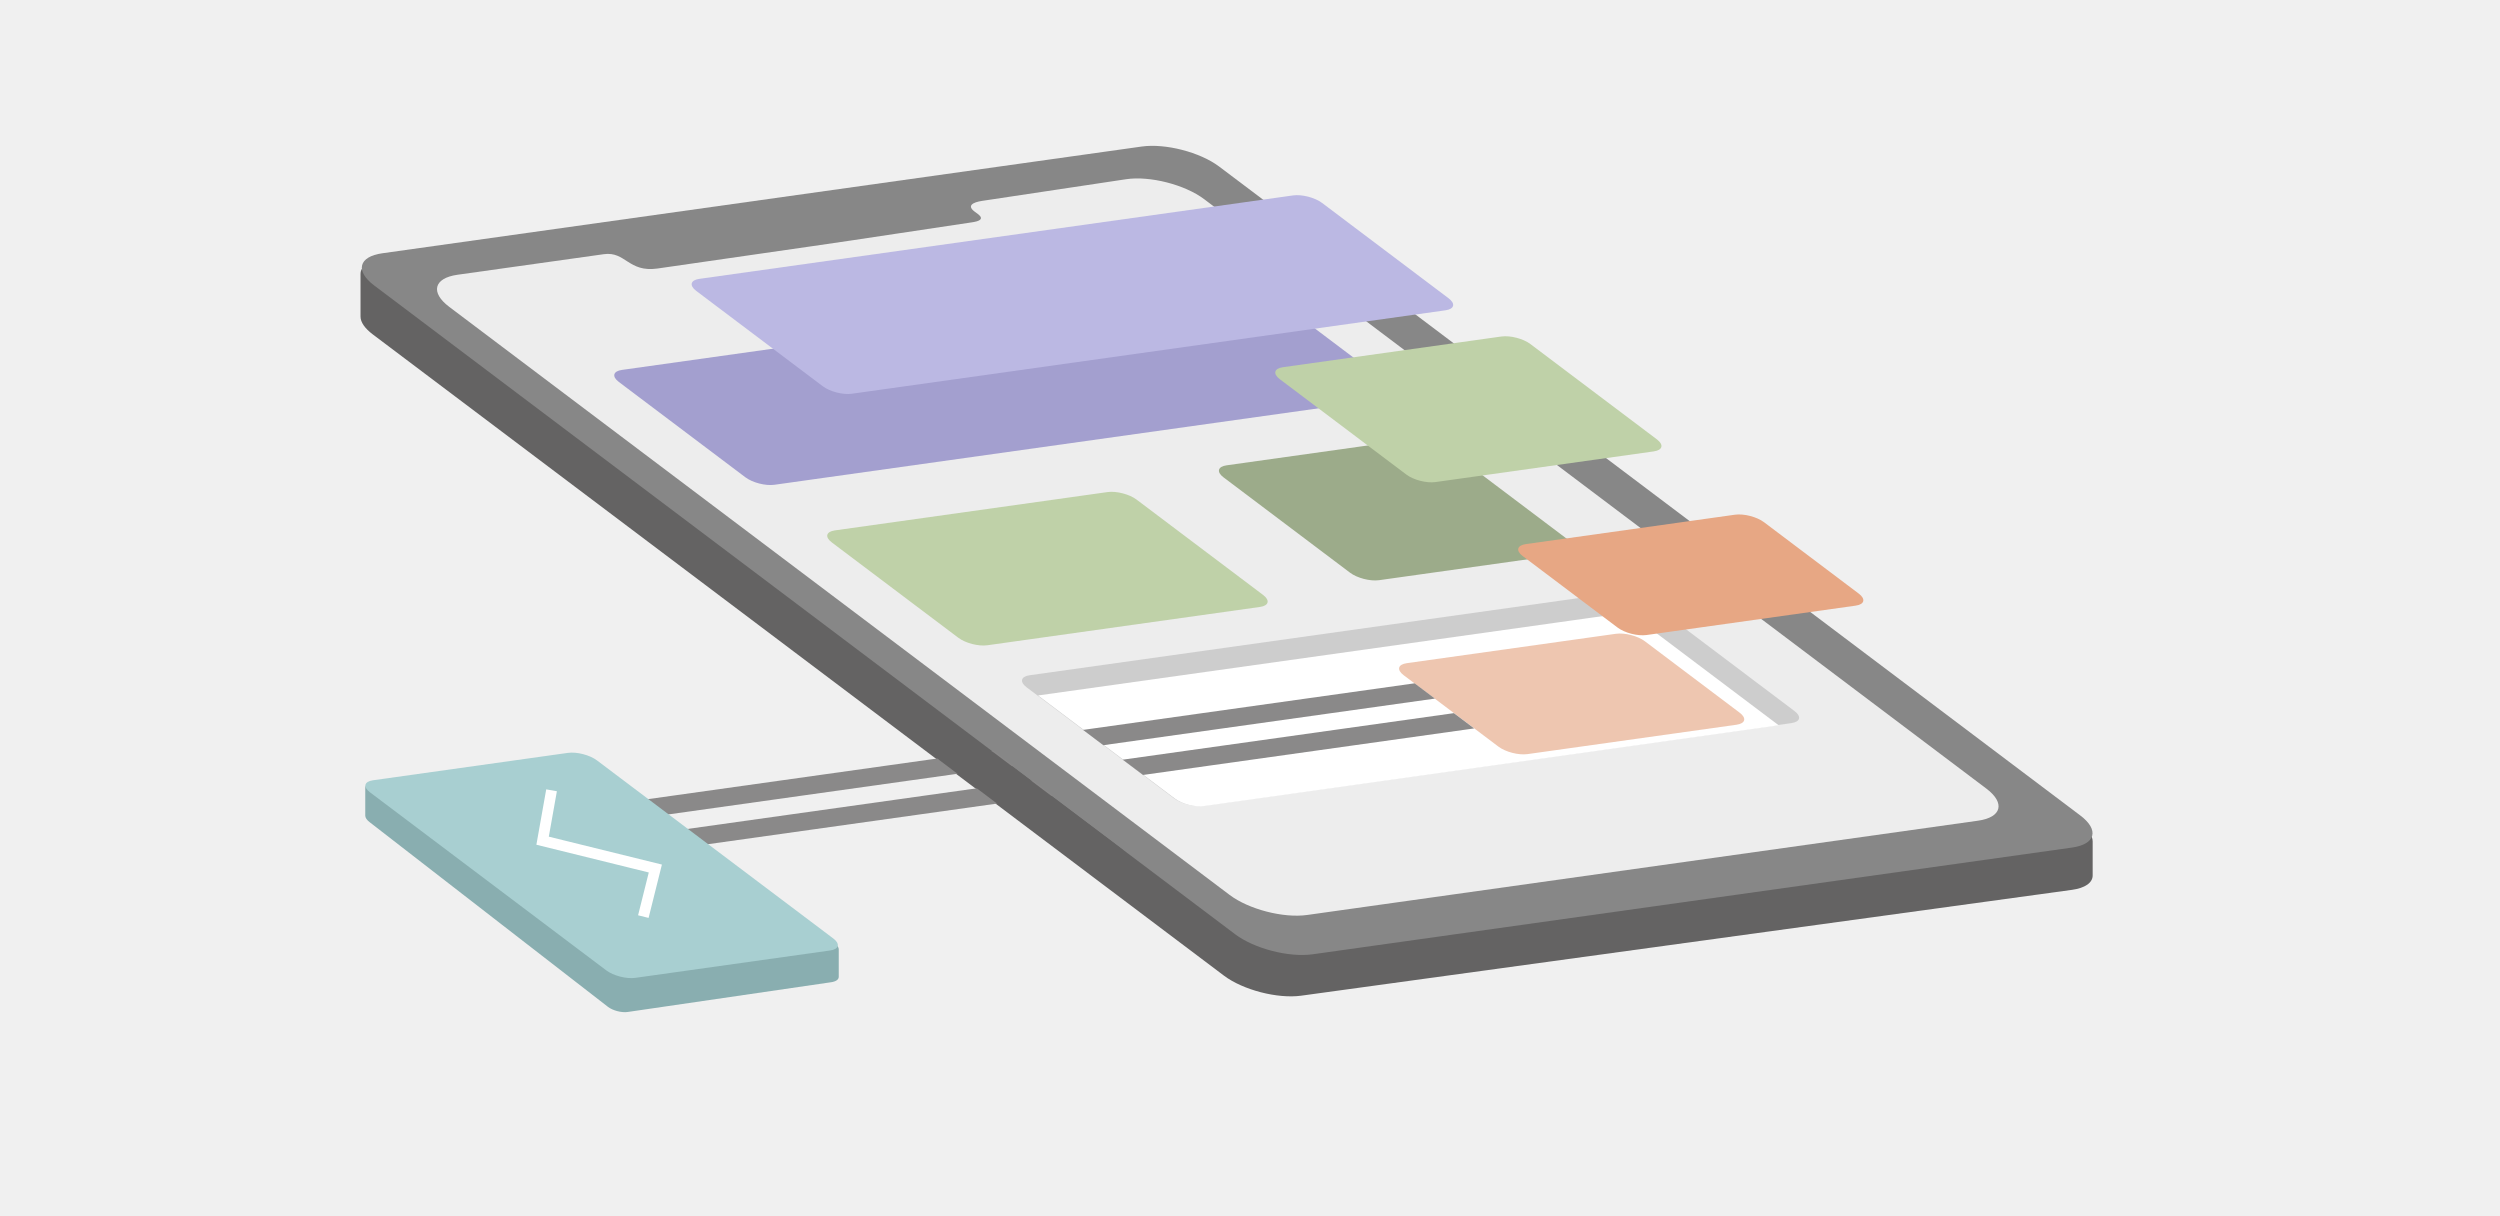
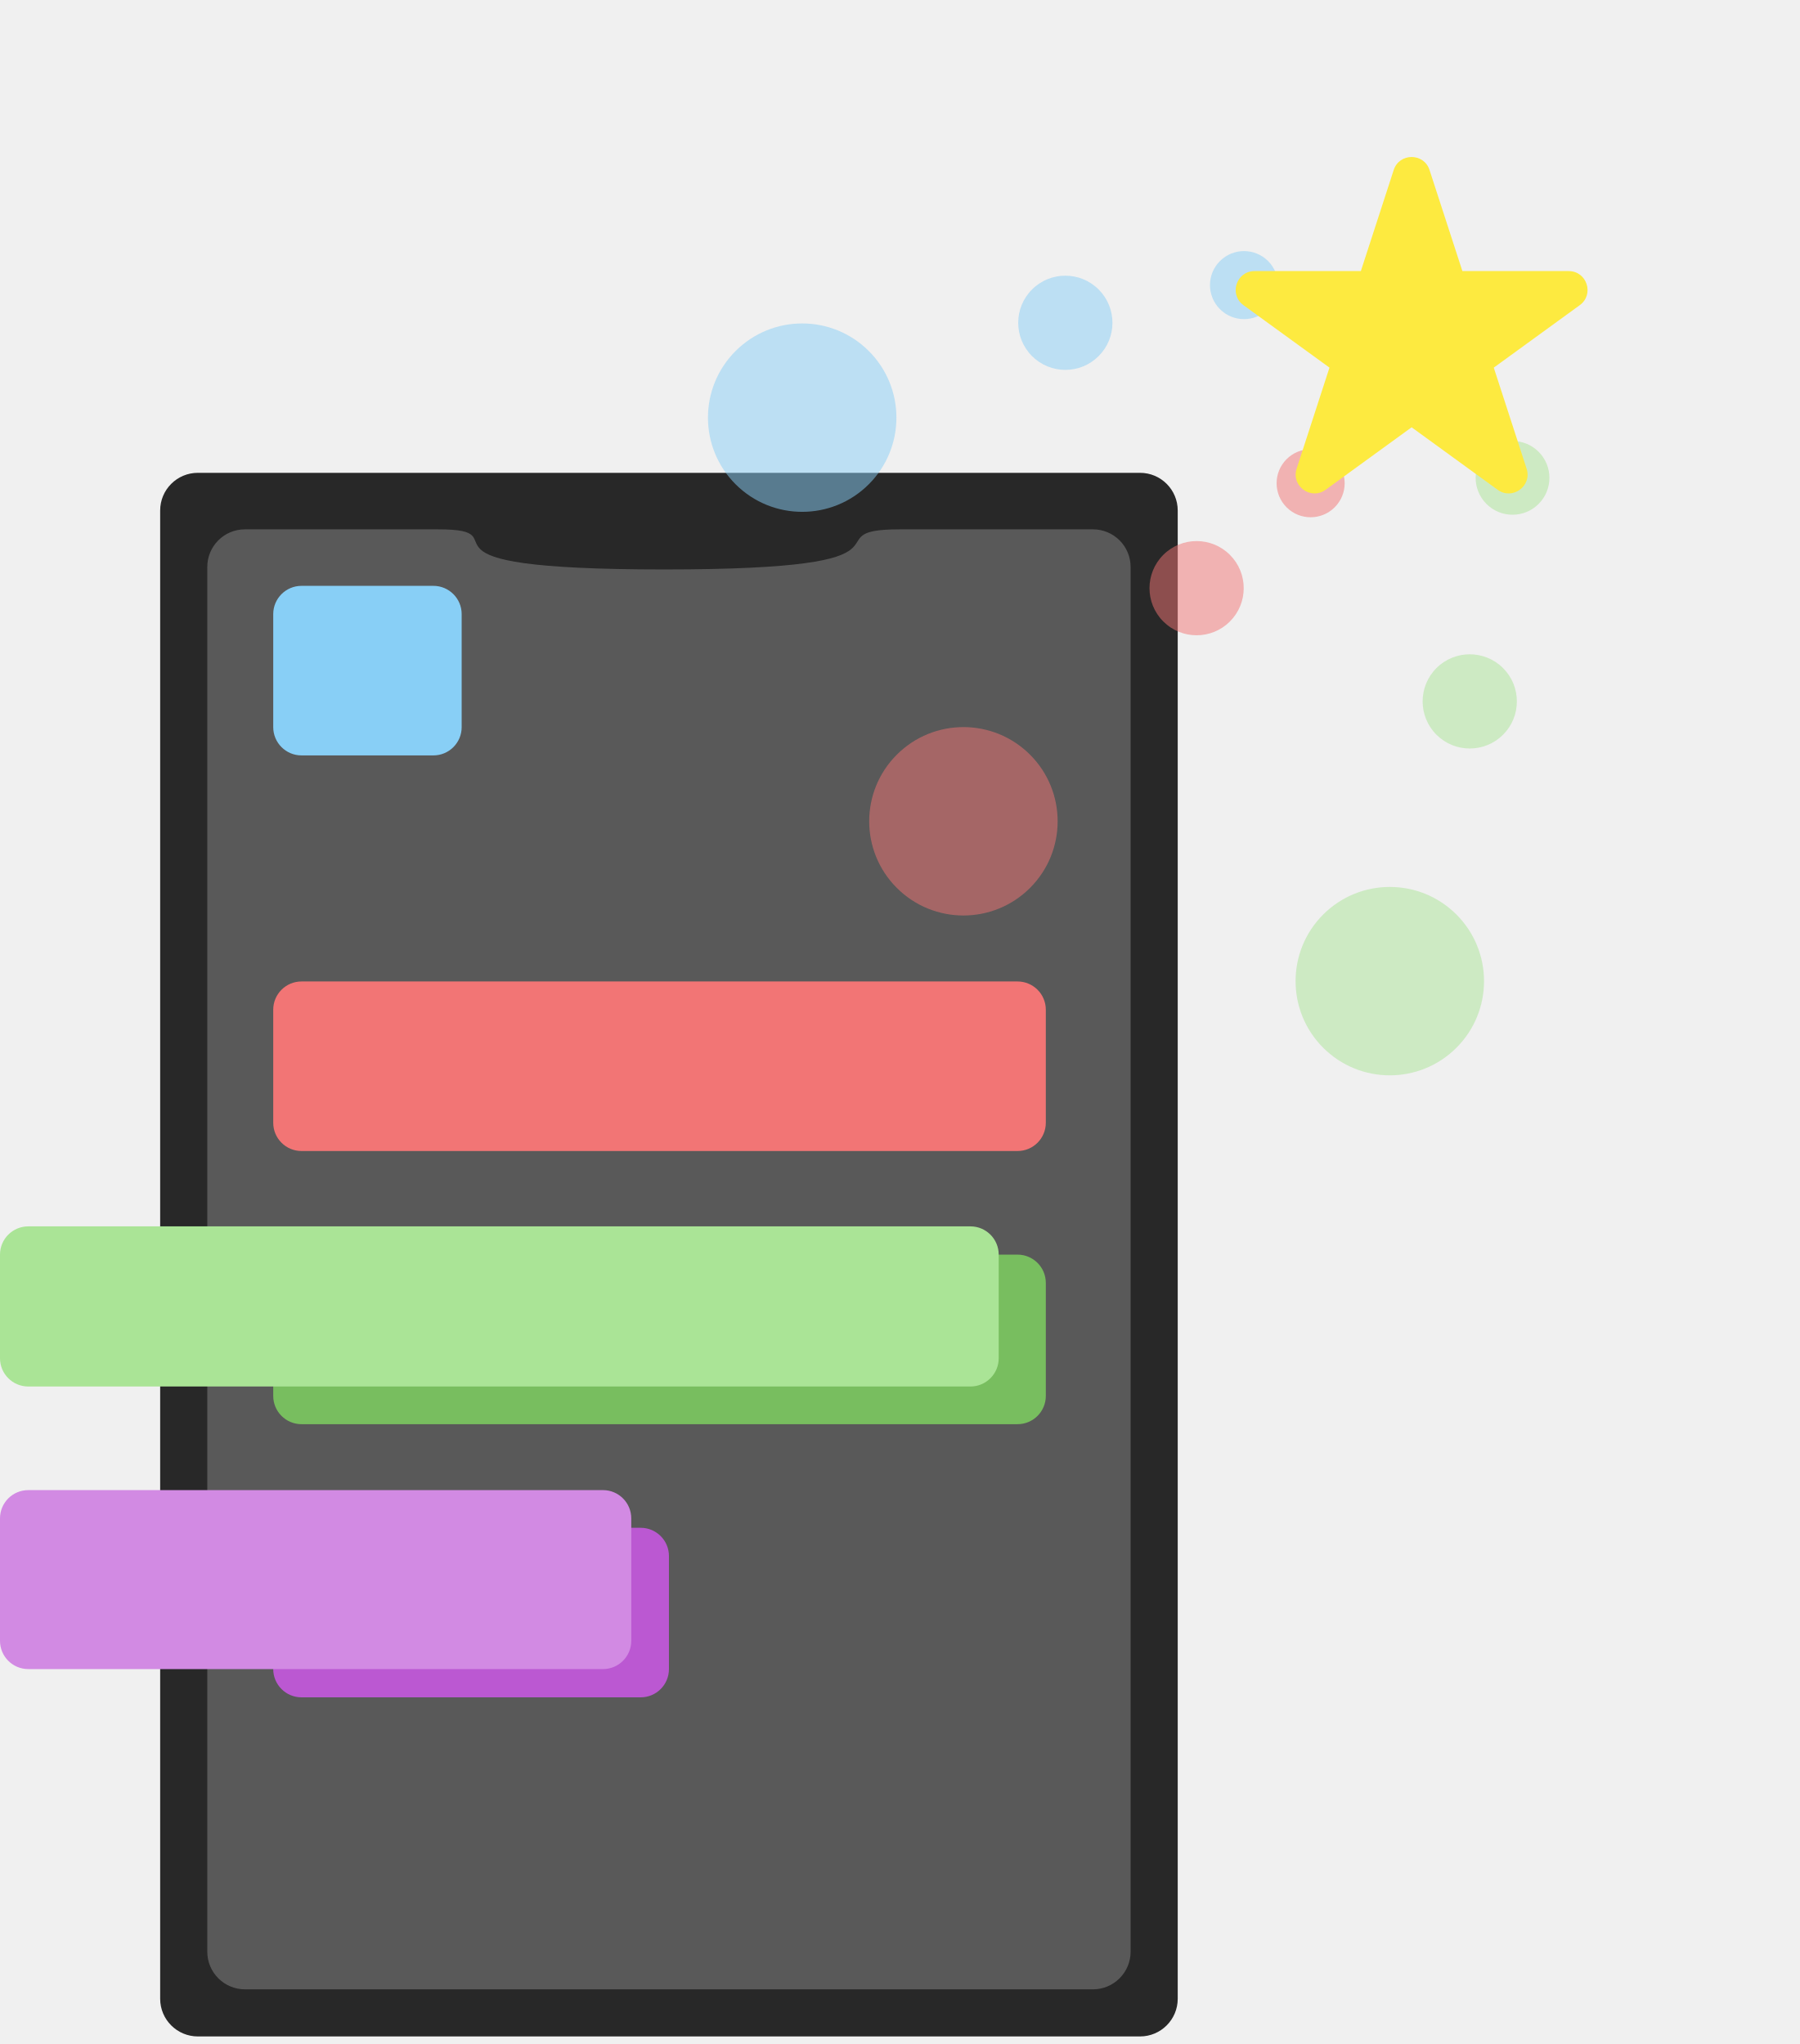
- <svg xmlns="http://www.w3.org/2000/svg" width="362" height="176" viewBox="50 0 462 176" fill="none">
-   <path d="M118.882 37.48c-1.46-1.1-2.257-2.253-2.257-3.27v-7.912c0-1.441 1.599-2.455 4.291-2.718l138.423-13.567c4.246-.416 10.08 1.116 13.522 3.55l161.322 114.138c1.638 1.159 2.542 2.396 2.542 3.479v6.291c0 1.352-1.407 2.332-3.824 2.664l-142.444 19.559c-4.376.601-10.757-1.056-14.274-3.706L118.882 37.481z" fill="#646363" />
-   <path d="M119.121 28.422c-3.528-2.66-2.842-5.314 1.533-5.928L260.992 2.77c4.375-.615 10.783 1.043 14.311 3.701l159.14 119.921c3.529 2.659 2.843 5.313-1.533 5.928l-140.337 19.723c-4.376.615-10.783-1.042-14.312-3.701l-159.14-119.92z" fill="#878787" />
-   <path d="M417.08 121.425L272.526 12.495c-3.562-2.684-10.049-4.342-14.418-3.685l-26.602 4.001c-1.746.263-2.841.883-1.431 1.958l.12.09c.576.434 2.428 1.497-.634 1.927-3.062.43-22.594 3.433-29.293 4.374l-28.786 4.156c-5.378.756-5.865-3.218-9.899-2.651l-27.037 3.8c-4.376.615-5.062 3.269-1.533 5.928l144.229 108.685c3.529 2.659 9.936 4.316 14.312 3.701l123.993-17.426c4.375-.615 5.061-3.269 1.533-5.928z" fill="#EDEDED" />
-   <path d="M164.36 46.273c-1.323-.998-1.065-1.993.575-2.224l113.518-15.953c1.641-.23 4.044.39 5.367 1.388l23.381 17.618c1.323.998 1.066 1.993-.575 2.224L193.108 65.278c-1.64.23-4.043-.39-5.366-1.388L164.36 46.273z" fill="#A39FCF" />
-   <path d="M203.715 75.928c-1.323-.997-1.066-1.992.575-2.222l50.379-7.08c1.64-.231 4.043.39 5.366 1.387l23.381 17.62c1.324.996 1.066 1.992-.575 2.222l-50.378 7.08c-1.641.23-4.043-.39-5.367-1.388L203.715 75.93z" fill="#BFD1A8" />
-   <path d="M239.709 102.698c-1.323-.997-1.066-1.993.575-2.223l108.752-15.284c1.64-.23 4.043.39 5.366 1.388l27.229 20.518c1.323.997 1.066 1.992-.575 2.223l-108.752 15.284c-1.64.23-4.043-.391-5.366-1.388l-27.229-20.518z" fill="#CDCDCD" />
-   <path d="M241.842 104.212l106.211-14.927c1.641-.23 4.044.39 5.367 1.388l25.285 19.054-106.211 14.927c-1.641.23-4.044-.391-5.367-1.388l-25.285-19.054z" fill="#fff" />
-   <path d="M309.398 100.468c-1.323-.997-1.066-1.992.575-2.223l38.641-5.43c1.641-.23 4.044.39 5.367 1.388l17.51 13.194c1.323.997 1.066 1.993-.575 2.223l-38.641 5.431c-1.641.23-4.044-.391-5.367-1.388l-17.51-13.195z" fill="#EEC6B0" />
-   <path d="M257.486 116.078l61.188-8.599 3.748 2.824-61.187 8.599-3.749-2.824zM176.792 128.916l64.106-9.01 3.749 2.825-64.107 9.009-3.748-2.824zM250.151 110.576l61.271-8.611 3.748 2.825-61.271 8.611-3.748-2.825zM169.456 123.414l64.107-9.01 3.748 2.825-64.106 9.009-3.749-2.824z" fill="#8A8989" />
-   <path d="M223.671 116.217c-1.324-.997-1.066-1.992.574-2.223l4.104-.576c1.641-.231 4.044.39 5.367 1.388l23.381 17.618c1.323.998 1.066 1.993-.575 2.223l-4.104.577c-1.64.231-4.043-.391-5.366-1.388l-23.381-17.619z" fill="#646363" />
-   <path d="M276.103 63.903c-1.324-.997-1.066-1.992.575-2.223l34.831-4.895c1.64-.23 4.043.39 5.366 1.388l23.381 17.619c1.324.997 1.066 1.992-.574 2.223l-34.831 4.895c-1.641.23-4.044-.391-5.367-1.388l-23.381-17.619z" fill="#9CAB8A" />
-   <path d="M331.408 78.461c-1.324-.997-1.066-1.992.575-2.223l38.641-5.43c1.641-.231 4.043.39 5.367 1.387L393.5 85.39c1.324.997 1.066 1.992-.575 2.223l-38.641 5.43c-1.641.231-4.043-.39-5.367-1.387L331.408 78.46z" fill="#E7A784" />
-   <path d="M117.5 121.279v5.15c0 .37.282.79.801 1.192l44.056 34.14c.878.68 2.516 1.108 3.623.946l37.623-5.502c.884-.13 1.397-.494 1.397-.994v-5.072c0-1.086-2.337-2.377-4.747-2.623l-18.365-1.873a9.167 9.167 0 01-2.726-.723l-56.05-24.924c-2.542-1.131-5.612-.976-5.612.283z" fill="#89AEB0" />
-   <path d="M118.367 122.105c-1.323-.997-1.066-1.992.575-2.222l36.009-5.061c1.64-.231 4.043.391 5.366 1.388l43.668 32.905c1.323.998 1.066 1.993-.575 2.223l-36.009 5.061c-1.641.231-4.043-.391-5.367-1.388l-43.667-32.906z" fill="#A8CFD1" />
-   <path d="M286.516 45.772c-1.323-.997-1.066-1.992.575-2.223l40.354-5.671c1.64-.23 4.043.39 5.366 1.388l23.382 17.619c1.323.997 1.065 1.992-.575 2.223l-40.354 5.67c-1.641.231-4.043-.39-5.367-1.387l-23.381-17.619z" fill="#BFD1A8" />
-   <path d="M178.663 29.447c-1.323-.997-1.066-1.993.575-2.223l109.714-15.42c1.64-.23 4.043.391 5.366 1.389l23.381 17.619c1.324.997 1.066 1.992-.574 2.222l-109.714 15.42c-1.641.23-4.043-.391-5.367-1.388l-23.381-17.62z" fill="#BBB8E3" />
-   <path d="M151.927 121.739l-1.655 9.312 20.835 5.141-2.219 8.886" stroke="#fff" stroke-width="2" />
+ <svg xmlns="http://www.w3.org/2000/svg" width="191" height="217" viewBox="0 0 191 217" fill="none">
+   <rect x="17" y="50.197" width="108" height="166" rx="4" fill="#282828" />
+   <path d="M22 60.197c0-2.21 1.785-4 3.994-4H46.5c9.5 0-5.5 4.258 24 4.258s15.003-4.258 25-4.258h20.506a3.995 3.995 0 013.994 4v147a4 4 0 01-4 4H26a4 4 0 01-4-4v-147z" fill="#595959" />
+   <circle cx="155.995" cy="74.464" r="5" transform="rotate(-135 155.995 74.464)" fill="#AAE496" fill-opacity=".5" />
+   <circle cx="160.536" cy="50.732" r="3.914" transform="rotate(-135 160.536 50.732)" fill="#AAE496" fill-opacity=".5" />
+   <circle cx="127.004" cy="62.443" r="5" transform="rotate(-135 127.004 62.443)" fill="#F27575" fill-opacity=".5" />
+   <circle cx="139.107" cy="51.303" r="3.611" transform="rotate(-135 139.107 51.303)" fill="#F27575" fill-opacity=".5" />
+   <circle cx="113.071" cy="34.268" r="5" transform="rotate(-135 113.071 34.268)" fill="#88CFF6" fill-opacity=".5" />
+   <circle cx="132.036" cy="30.268" r="3.611" transform="rotate(-135 132.036 30.268)" fill="#88CFF6" fill-opacity=".5" />
+   <circle cx="147.51" cy="104.162" r="10" transform="rotate(-135 147.51 104.162)" fill="#AAE496" fill-opacity=".5" />
+   <circle cx="102.255" cy="87.192" r="10" transform="rotate(-135 102.255 87.192)" fill="#F27575" fill-opacity=".5" />
+   <circle cx="85.142" cy="44.339" r="10" transform="rotate(-135 85.142 44.339)" fill="#88CFF6" fill-opacity=".5" />
+   <rect x="29" y="104.197" width="82" height="18" rx="3" fill="#F27575" />
+   <rect x="29" y="133.197" width="82" height="18" rx="3" fill="#78BE5F" />
+   <rect y="130.197" width="106" height="17" rx="3" fill="#AAE496" />
+   <rect x="29" y="162.197" width="42" height="18" rx="3" fill="#BB58D2" />
+   <rect y="158.197" width="67" height="19" rx="3" fill="#D28AE3" />
+   <rect x="29" y="62.197" width="20" height="18" rx="3" fill="#88CFF6" />
+   <path d="M147.923 18.05c.599-1.842 3.206-1.842 3.804 0l3.487 10.73h11.281c1.938 0 2.743 2.48 1.176 3.618l-9.127 6.632 3.486 10.73c.599 1.842-1.51 3.374-3.078 2.235l-9.127-6.631-9.127 6.631c-1.567 1.139-3.676-.393-3.077-2.236l3.486-10.73-9.127-6.63c-1.568-1.14-.762-3.619 1.175-3.619h11.282l3.486-10.73z" fill="#FDEA40" />
</svg>
